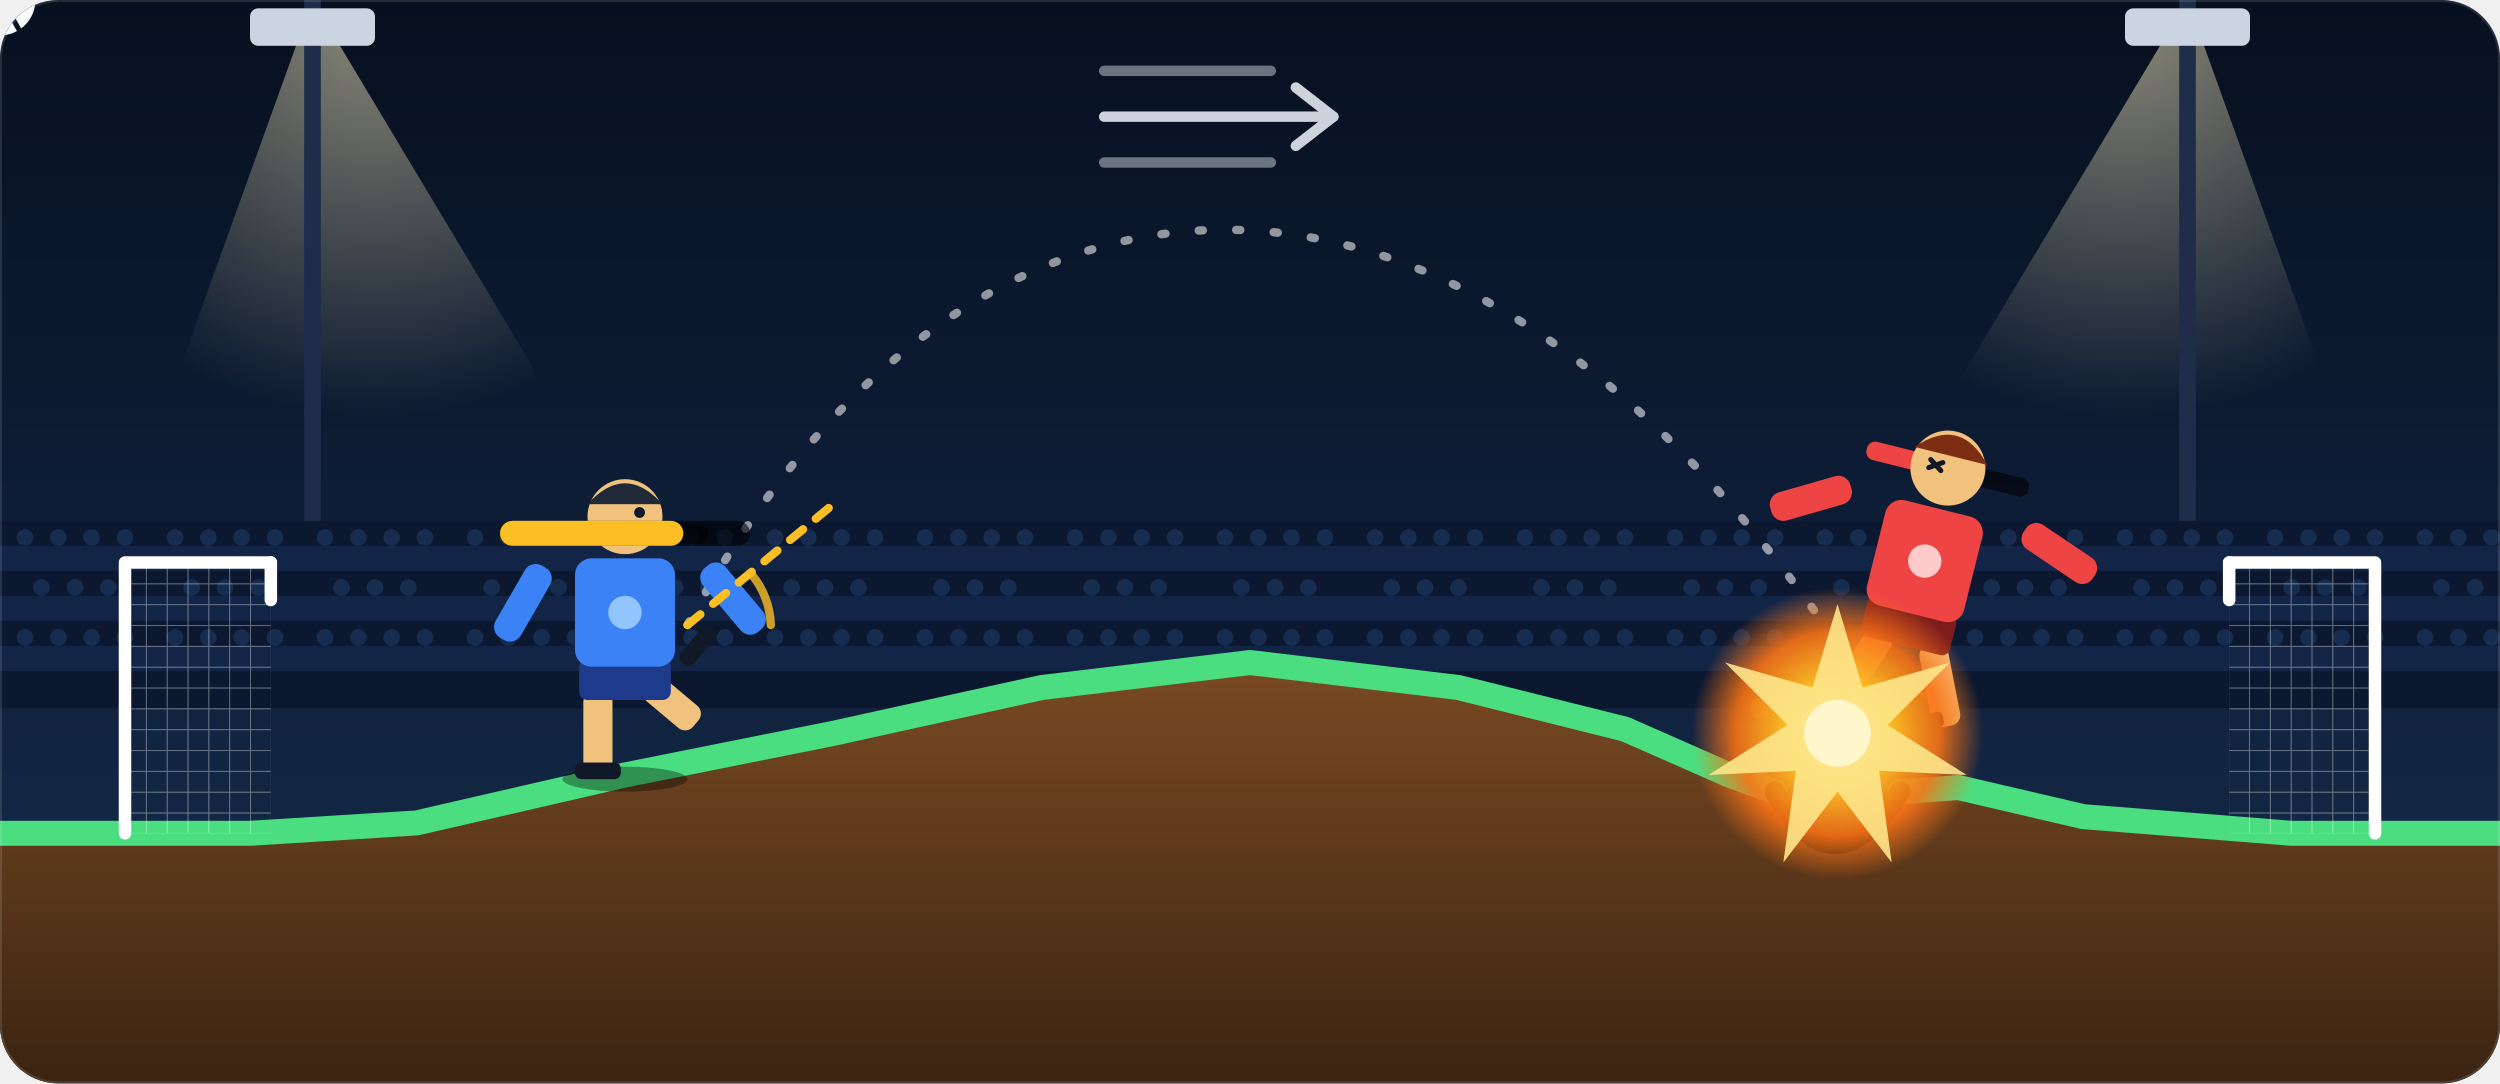
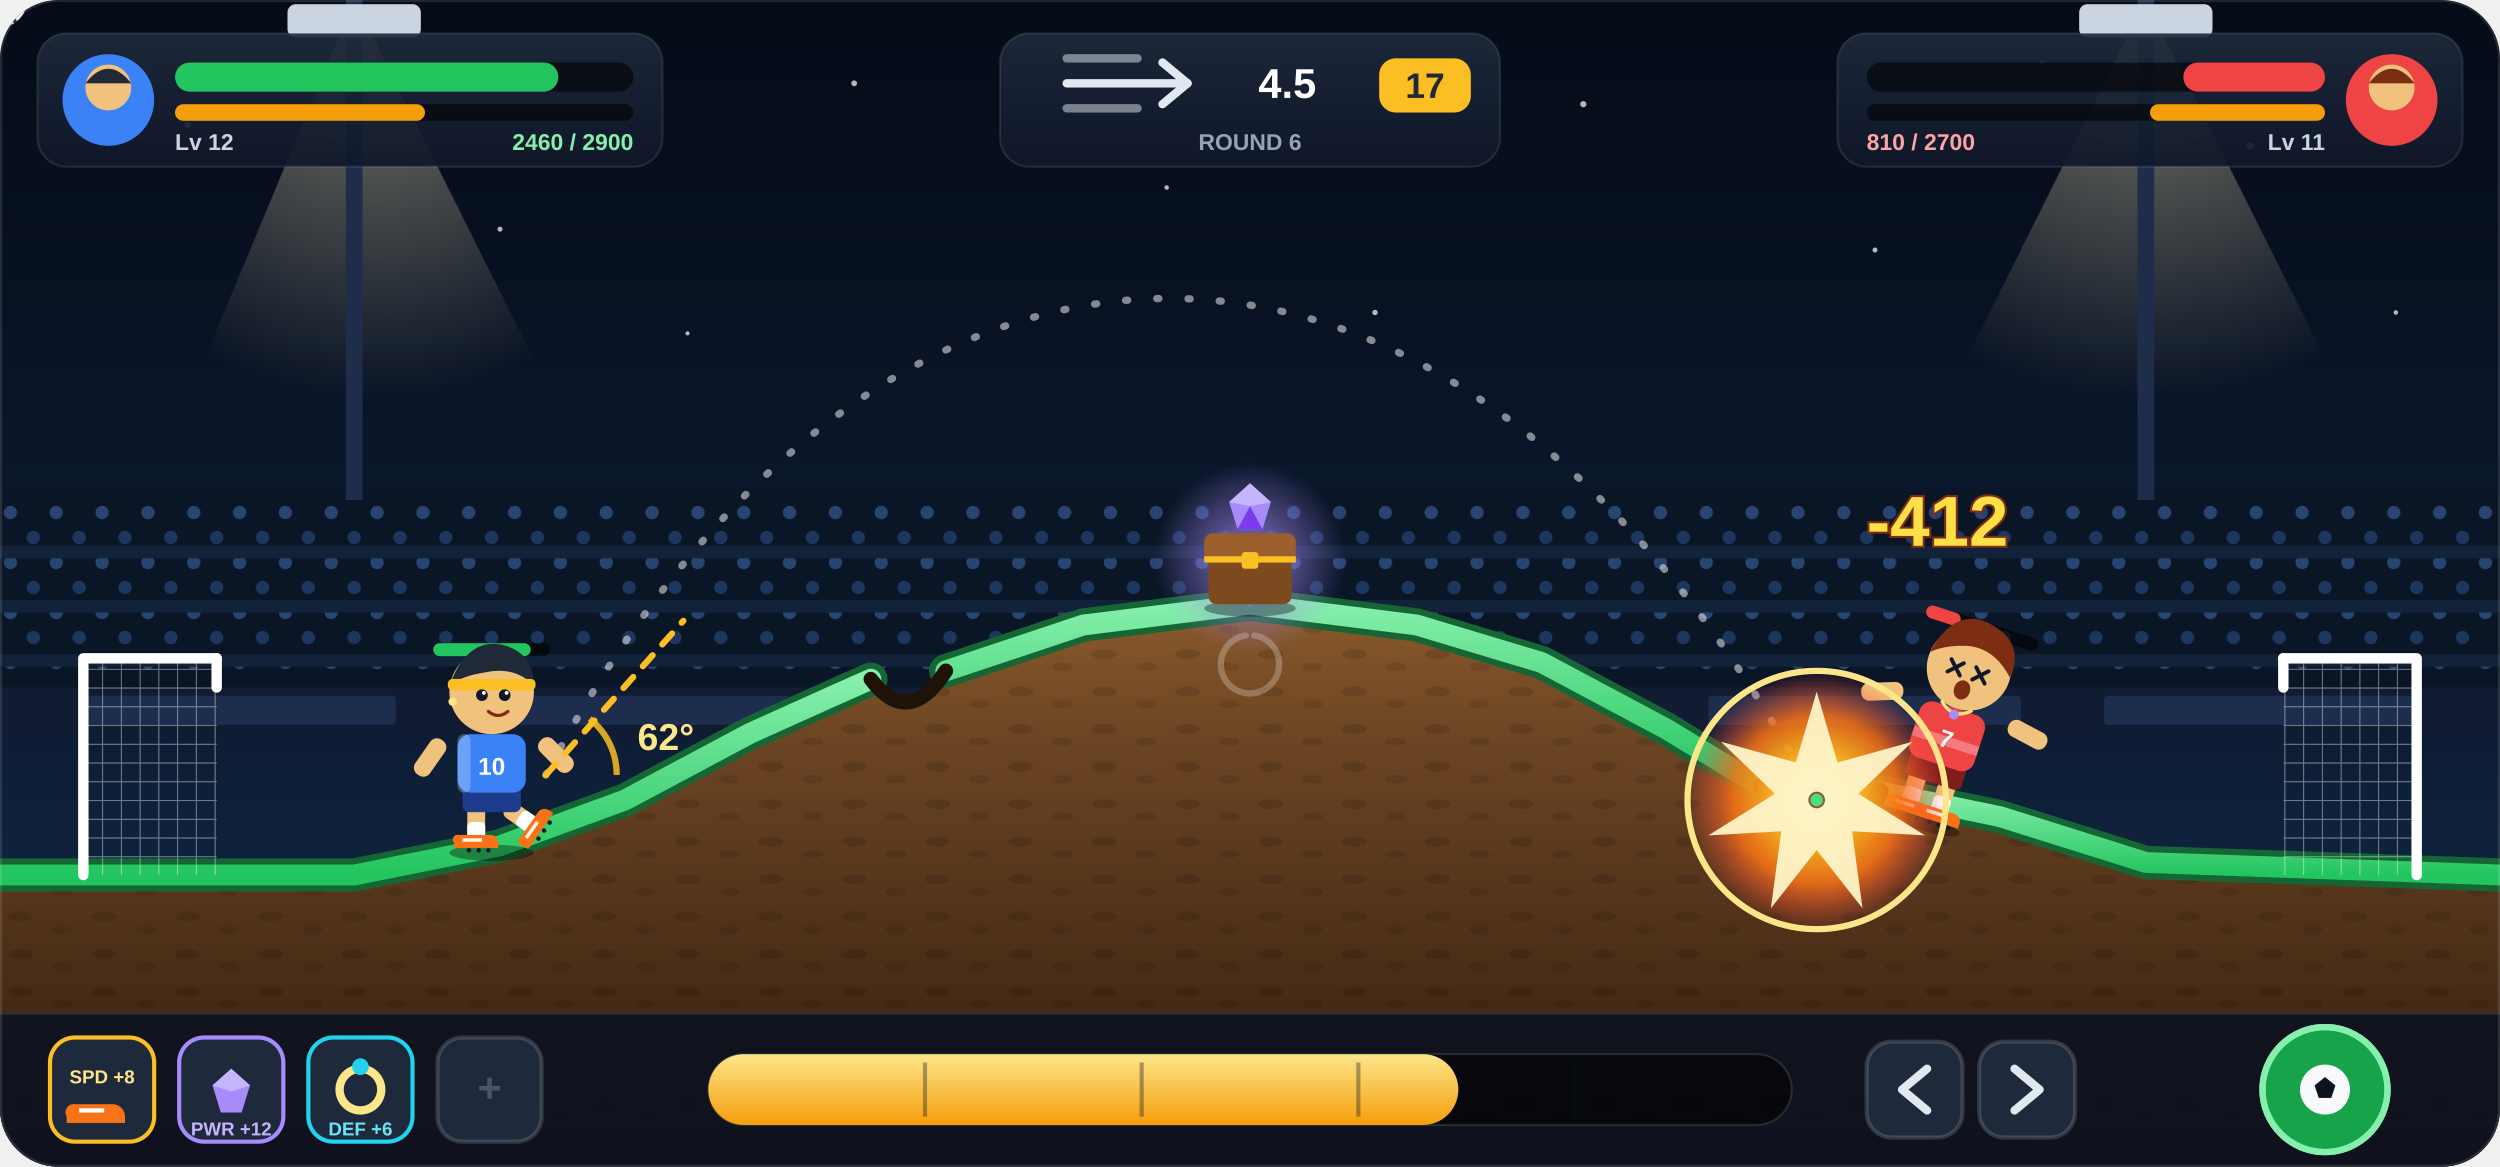
- <svg xmlns="http://www.w3.org/2000/svg" viewBox="0 0 1200 520" width="1200" height="520" role="img" aria-label="FootWars gameplay scene">
+ <svg xmlns="http://www.w3.org/2000/svg" xmlns:xlink="http://www.w3.org/1999/xlink" viewBox="0 0 1200 560" width="1200" height="560" role="img" aria-label="FootWars gameplay scene">
  <defs>
    <linearGradient id="sky" x1="0" y1="0" x2="0" y2="1">
-       <stop offset="0" stop-color="#07101f" />
-       <stop offset="0.55" stop-color="#0f1f3a" />
-       <stop offset="1" stop-color="#16304f" />
+       <stop offset="0" stop-color="#050b17" />
+       <stop offset="0.6" stop-color="#0d1b33" />
+       <stop offset="1" stop-color="#14304f" />
    </linearGradient>
    <linearGradient id="dirt" x1="0" y1="0" x2="0" y2="1">
-       <stop offset="0" stop-color="#7a4a22" />
-       <stop offset="1" stop-color="#3b2412" />
-     </linearGradient>
-     <radialGradient id="glowL" cx="0.5" cy="0" r="0.8">
-       <stop offset="0" stop-color="#fef3c7" stop-opacity="0.55" />
+       <stop offset="0" stop-color="#8a5a2b" />
+       <stop offset="0.25" stop-color="#6b4423" />
+       <stop offset="1" stop-color="#2e1a0c" />
+     </linearGradient>
+     <linearGradient id="grassG" x1="0" y1="0" x2="0" y2="1">
+       <stop offset="0" stop-color="#86efac" />
+       <stop offset="1" stop-color="#22c55e" />
+     </linearGradient>
+     <radialGradient id="glow" cx="0.5" cy="0" r="0.8">
+       <stop offset="0" stop-color="#fef3c7" stop-opacity="0.5" />
      <stop offset="1" stop-color="#fef3c7" stop-opacity="0" />
    </radialGradient>
    <radialGradient id="boom" cx="0.5" cy="0.5" r="0.5">
-       <stop offset="0" stop-color="#fff7cc" />
-       <stop offset="0.35" stop-color="#fbbf24" />
-       <stop offset="0.7" stop-color="#f97316" stop-opacity="0.9" />
-       <stop offset="1" stop-color="#f97316" stop-opacity="0" />
+       <stop offset="0" stop-color="#fffbeb" />
+       <stop offset="0.3" stop-color="#fbbf24" />
+       <stop offset="0.65" stop-color="#f97316" stop-opacity="0.85" />
+       <stop offset="1" stop-color="#ef4444" stop-opacity="0" />
    </radialGradient>
-     <pattern id="net" width="10" height="10" patternUnits="userSpaceOnUse">
-       <path d="M0 0H10M0 0V10" stroke="#ffffff" stroke-opacity="0.35" stroke-width="1" />
+     <radialGradient id="gemGlow" cx="0.5" cy="0.5" r="0.5">
+       <stop offset="0" stop-color="#a78bfa" stop-opacity="0.8" />
+       <stop offset="1" stop-color="#a78bfa" stop-opacity="0" />
+     </radialGradient>
+     <linearGradient id="panel" x1="0" y1="0" x2="0" y2="1">
+       <stop offset="0" stop-color="#1e293b" stop-opacity="0.92" />
+       <stop offset="1" stop-color="#0f172a" stop-opacity="0.92" />
+     </linearGradient>
+     <linearGradient id="gold" x1="0" y1="0" x2="0" y2="1">
+       <stop offset="0" stop-color="#fde68a" />
+       <stop offset="1" stop-color="#f59e0b" />
+     </linearGradient>
+     <pattern id="net" width="9" height="9" patternUnits="userSpaceOnUse">
+       <path d="M0 0H9M0 0V9" stroke="#ffffff" stroke-opacity="0.4" stroke-width="1" />
+     </pattern>
+     <pattern id="crowd" width="22" height="24" patternUnits="userSpaceOnUse">
+       <circle cx="5" cy="6" r="3.2" fill="#2b4a7a" />
+       <circle cx="16" cy="18" r="3.2" fill="#1f3a63" />
+     </pattern>
+     <pattern id="dirtTex" width="40" height="18" patternUnits="userSpaceOnUse">
+       <ellipse cx="10" cy="8" rx="6" ry="2.4" fill="#000" fill-opacity="0.12" />
+       <ellipse cx="30" cy="14" rx="5" ry="2" fill="#000" fill-opacity="0.1" />
    </pattern>
    <clipPath id="frame">
-       <rect width="1200" height="520" rx="28" />
+       <rect width="1200" height="560" rx="28" />
    </clipPath>
-     <path id="arc" d="M330 300 C 470 40, 720 40, 905 345" fill="none" />
+     <path id="arc" d="M262 372 C 420 70, 700 60, 872 384" fill="none" />
+     <g id="chibi-body">
+       <ellipse cx="0" cy="3" rx="26" ry="5" fill="#000" fill-opacity="0.35" />
+       <rect x="-15" y="-26" width="11" height="22" rx="4" fill="#f1c27d" />
+       <rect x="4" y="-26" width="11" height="22" rx="4" fill="#f1c27d" />
+       <rect x="-15" y="-16" width="11" height="10" rx="3" fill="#ffffff" />
+       <rect x="4" y="-16" width="11" height="10" rx="3" fill="#ffffff" />
+       <g>
+         <path d="M-20 -8 h19 a5 5 0 0 1 5 5 v3 h-27 v-3 a3 3 0 0 1 3 -5z" fill="#f97316" />
+         <rect x="-18" y="-6" width="12" height="2.2" fill="#ffffff" fill-opacity="0.9" />
+         <circle cx="-14" cy="1.5" r="1.4" fill="#111827" />
+         <circle cx="-8" cy="1.5" r="1.4" fill="#111827" />
+         <circle cx="-2" cy="1.5" r="1.4" fill="#111827" />
+       </g>
+       <g>
+         <path d="M0 -8 h19 a5 5 0 0 1 5 5 v3 h-27 v-3 a3 3 0 0 1 3 -5z" fill="#f97316" />
+         <rect x="2" y="-6" width="12" height="2.2" fill="#ffffff" fill-opacity="0.9" />
+         <circle cx="6" cy="1.5" r="1.4" fill="#111827" />
+         <circle cx="12" cy="1.5" r="1.4" fill="#111827" />
+         <circle cx="18" cy="1.5" r="1.4" fill="#111827" />
+       </g>
+     </g>
  </defs>
  <g clip-path="url(#frame)">
-     <rect width="1200" height="520" fill="url(#sky)" />
-     <g fill="#0b1830">
-       <path d="M0 250 L0 340 L1200 340 L1200 250 Z" />
-     </g>
-     <g fill="#132547">
-       <rect x="0" y="262" width="1200" height="12" />
-       <rect x="0" y="286" width="1200" height="12" />
-       <rect x="0" y="310" width="1200" height="12" />
-     </g>
-     <g fill="#1e3a66" opacity="0.6">
-       <g id="crowd">
-         <circle cx="12" cy="258" r="4" />
-         <circle cx="28" cy="258" r="4" />
-         <circle cx="44" cy="258" r="4" />
-         <circle cx="60" cy="258" r="4" />
-         <circle cx="20" cy="282" r="4" />
-         <circle cx="36" cy="282" r="4" />
-         <circle cx="52" cy="282" r="4" />
-         <circle cx="12" cy="306" r="4" />
-         <circle cx="28" cy="306" r="4" />
-         <circle cx="44" cy="306" r="4" />
-         <circle cx="60" cy="306" r="4" />
-       </g>
-       <use href="#crowd" x="72" />
-       <use href="#crowd" x="144" />
-       <use href="#crowd" x="216" />
-       <use href="#crowd" x="288" />
-       <use href="#crowd" x="360" />
-       <use href="#crowd" x="432" />
-       <use href="#crowd" x="504" />
-       <use href="#crowd" x="576" />
-       <use href="#crowd" x="648" />
-       <use href="#crowd" x="720" />
-       <use href="#crowd" x="792" />
-       <use href="#crowd" x="864" />
-       <use href="#crowd" x="936" />
-       <use href="#crowd" x="1008" />
-       <use href="#crowd" x="1080" />
-       <use href="#crowd" x="1152" />
-     </g>
-     <g>
-       <path d="M150 0 L60 250 L300 250 Z" fill="url(#glowL)" />
-       <path d="M1050 0 L900 250 L1140 250 Z" fill="url(#glowL)" />
-       <rect x="146" y="0" width="8" height="250" fill="#1f2d4a" />
-       <rect x="1046" y="0" width="8" height="250" fill="#1f2d4a" />
-       <rect x="120" y="4" width="60" height="18" rx="4" fill="#cbd5e1" />
-       <rect x="1020" y="4" width="60" height="18" rx="4" fill="#cbd5e1" />
-     </g>
-     <g transform="translate(600 56)" fill="none" stroke="#e2e8f0" stroke-width="5" stroke-linecap="round" stroke-linejoin="round" opacity="0.9">
-       <path d="M-70 0 H40" />
-       <path d="M22 -14 L40 0 L22 14" />
-       <path d="M-70 -22 H10" opacity="0.5" />
-       <path d="M-70 22 H10" opacity="0.5" />
-     </g>
-     <path d="M0 400 L120 400 L200 395 L300 372 L400 352 L500 330 L600 318 L700 330 L780 350 L830 372 L852 380 Q 880 430 912 380 L940 378 L1000 392 L1100 400 L1200 400 L1200 520 L0 520 Z" fill="url(#dirt)" />
-     <path d="M0 400 L120 400 L200 395 L300 372 L400 352 L500 330 L600 318 L700 330 L780 350 L830 372 L852 380" fill="none" stroke="#4ade80" stroke-width="12" stroke-linecap="round" stroke-linejoin="round" />
-     <path d="M912 380 L940 378 L1000 392 L1100 400 L1200 400" fill="none" stroke="#4ade80" stroke-width="12" stroke-linecap="round" stroke-linejoin="round" />
-     <path d="M852 380 Q 880 430 912 380" fill="none" stroke="#2a1a0c" stroke-width="10" stroke-linecap="round" />
-     <g fill="#8a5a2b">
-       <circle cx="845" cy="340" r="5" />
-       <circle cx="925" cy="332" r="4" />
-       <circle cx="880" cy="318" r="3.5" />
-       <circle cx="905" cy="352" r="3" />
-     </g>
-     <g transform="translate(60 400)">
-       <rect x="0" y="-130" width="70" height="130" fill="url(#net)" />
-       <path d="M0 0 V-130 H70" fill="none" stroke="#ffffff" stroke-width="6" stroke-linecap="round" stroke-linejoin="round" />
-       <path d="M70 -130 V-112" stroke="#ffffff" stroke-width="6" stroke-linecap="round" />
-     </g>
-     <g transform="translate(1140 400) scale(-1 1)">
-       <rect x="0" y="-130" width="70" height="130" fill="url(#net)" />
-       <path d="M0 0 V-130 H70" fill="none" stroke="#ffffff" stroke-width="6" stroke-linecap="round" stroke-linejoin="round" />
-       <path d="M70 -130 V-112" stroke="#ffffff" stroke-width="6" stroke-linecap="round" />
-     </g>
-     <use href="#arc" stroke="#ffffff" stroke-opacity="0.55" stroke-width="4" stroke-dasharray="2 16" stroke-linecap="round" />
-     <g transform="translate(300 372)">
-       <rect x="-40" y="-120" width="80" height="9" rx="4" fill="#000" fill-opacity="0.6" />
-       <rect x="-40" y="-120" width="66" height="9" rx="4" fill="#22c55e" />
-       <ellipse cx="0" cy="2" rx="30" ry="6" fill="#000" fill-opacity="0.35" />
-       <rect x="-20" y="-40" width="14" height="40" rx="5" fill="#f1c27d" />
-       <rect x="4" y="-44" width="14" height="30" rx="5" fill="#f1c27d" transform="rotate(-50 11 -44)" />
-       <rect x="-24" y="-6" width="22" height="8" rx="3" fill="#111827" />
-       <rect x="24" y="-66" width="22" height="8" rx="3" fill="#111827" transform="rotate(-50 35 -62)" />
-       <rect x="-22" y="-56" width="44" height="20" rx="4" fill="#1e3a8a" />
-       <rect x="-24" y="-104" width="48" height="52" rx="8" fill="#3b82f6" />
-       <circle cx="0" cy="-78" r="8" fill="#93c5fd" />
-       <rect x="-46" y="-100" width="14" height="40" rx="6" fill="#3b82f6" transform="rotate(30 -39 -100)" />
-       <rect x="32" y="-100" width="14" height="40" rx="6" fill="#3b82f6" transform="rotate(-40 39 -100)" />
-       <circle cx="0" cy="-124" r="18" fill="#f1c27d" />
-       <path d="M-18 -130 Q 0 -150 18 -130 Z" fill="#1f2937" />
-       <circle cx="7" cy="-126" r="2.6" fill="#111827" />
-     </g>
-     <g transform="translate(330 300)" fill="none" stroke="#fbbf24" stroke-width="4" stroke-linecap="round">
-       <path d="M0 0 L70 -58" stroke-dasharray="8 8" />
-       <path d="M40 0 A40 40 0 0 0 31 -24" opacity="0.8" />
-     </g>
-     <g transform="translate(240 250)">
-       <rect x="0" y="0" width="120" height="12" rx="6" fill="#000" fill-opacity="0.6" />
-       <rect x="0" y="0" width="88" height="12" rx="6" fill="#fbbf24" />
-     </g>
-     <g transform="translate(905 345) rotate(14)">
-       <rect x="-40" y="-128" width="80" height="9" rx="4" fill="#000" fill-opacity="0.6" />
-       <rect x="-40" y="-128" width="26" height="9" rx="4" fill="#ef4444" />
-       <rect x="-18" y="-40" width="14" height="40" rx="5" fill="#f1c27d" transform="rotate(20 -11 -40)" />
-       <rect x="6" y="-40" width="14" height="40" rx="5" fill="#f1c27d" transform="rotate(-25 13 -40)" />
-       <rect x="-24" y="-6" width="22" height="8" rx="3" fill="#111827" transform="rotate(20 -13 -2)" />
-       <rect x="6" y="-6" width="22" height="8" rx="3" fill="#111827" transform="rotate(-25 17 -2)" />
-       <rect x="-22" y="-56" width="44" height="20" rx="4" fill="#7f1d1d" />
-       <rect x="-24" y="-104" width="48" height="52" rx="8" fill="#ef4444" />
-       <circle cx="0" cy="-78" r="8" fill="#fecaca" />
-       <rect x="-50" y="-104" width="14" height="40" rx="6" fill="#ef4444" transform="rotate(60 -43 -104)" />
-       <rect x="36" y="-104" width="14" height="40" rx="6" fill="#ef4444" transform="rotate(-70 43 -104)" />
-       <circle cx="0" cy="-124" r="18" fill="#f1c27d" />
-       <path d="M-18 -130 Q 0 -150 18 -130 Z" fill="#7c2d12" />
-       <path d="M-9 -126 L-3 -122 M-9 -122 L-3 -126" stroke="#111827" stroke-width="2.4" stroke-linecap="round" />
-     </g>
-     <g transform="translate(882 352)">
-       <circle r="70" fill="url(#boom)">
-         <animate attributeName="r" values="58;74;58" dur="1.6s" repeatCount="indefinite" />
-         <animate attributeName="opacity" values="0.95;0.7;0.95" dur="1.6s" repeatCount="indefinite" />
+     <rect width="1200" height="560" fill="url(#sky)" />
+     <g fill="#ffffff" opacity="0.7">
+       <circle cx="90" cy="60" r="1.6" />
+       <circle cx="240" cy="110" r="1.2" />
+       <circle cx="410" cy="40" r="1.4" />
+       <circle cx="560" cy="90" r="1.1" />
+       <circle cx="760" cy="50" r="1.5" />
+       <circle cx="900" cy="120" r="1.2" />
+       <circle cx="1080" cy="70" r="1.6" />
+       <circle cx="1150" cy="150" r="1.1" />
+       <circle cx="330" cy="160" r="1" />
+       <circle cx="660" cy="150" r="1.3" />
+       <circle cx="980" cy="30" r="1" />
+     </g>
+     <path d="M0 236 L1200 236 L1200 330 L0 330 Z" fill="#0a1526" />
+     <rect x="0" y="240" width="1200" height="86" fill="url(#crowd)" opacity="0.9" />
+     <g fill="#122238">
+       <rect x="0" y="262" width="1200" height="6" />
+       <rect x="0" y="288" width="1200" height="6" />
+       <rect x="0" y="314" width="1200" height="6" />
+     </g>
+     <rect x="0" y="330" width="1200" height="22" fill="#111c33" />
+     <g fill="#1d2d4d">
+       <rect x="40" y="334" width="150" height="14" rx="2" />
+       <rect x="230" y="334" width="150" height="14" rx="2" />
+       <rect x="420" y="334" width="150" height="14" rx="2" />
+       <rect x="630" y="334" width="150" height="14" rx="2" />
+       <rect x="820" y="334" width="150" height="14" rx="2" />
+       <rect x="1010" y="334" width="150" height="14" rx="2" />
+     </g>
+     <path d="M170 0 L70 240 L290 240 Z" fill="url(#glow)" />
+     <path d="M1030 0 L910 240 L1150 240 Z" fill="url(#glow)" />
+     <rect x="166" y="0" width="8" height="240" fill="#1f2d4a" />
+     <rect x="1026" y="0" width="8" height="240" fill="#1f2d4a" />
+     <rect x="138" y="2" width="64" height="16" rx="4" fill="#cbd5e1" />
+     <rect x="998" y="2" width="64" height="16" rx="4" fill="#cbd5e1" />
+     <path id="ground" d="M0 420 L170 420 L240 406 L300 384 L360 352 L400 334 L418 326 Q 436 350 454 322 L520 300 L600 290 L680 300 L740 318 L800 350 L846 378 Q 874 440 902 380 L960 392 L1030 414 L1200 420 L1200 560 L0 560 Z" fill="url(#dirt)" />
+     <path d="M0 420 L170 420 L240 406 L300 384 L360 352 L400 334 L418 326 Q 436 350 454 322 L520 300 L600 290 L680 300 L740 318 L800 350 L846 378 Q 874 440 902 380 L960 392 L1030 414 L1200 420 L1200 560 L0 560 Z" fill="url(#dirtTex)" />
+     <g fill="none" stroke-linecap="round" stroke-linejoin="round">
+       <path d="M0 420 L170 420 L240 406 L300 384 L360 352 L400 334 L418 326" stroke="#166534" stroke-width="16" />
+       <path d="M454 322 L520 300 L600 290 L680 300 L740 318 L800 350 L846 378" stroke="#166534" stroke-width="16" />
+       <path d="M902 380 L960 392 L1030 414 L1200 420" stroke="#166534" stroke-width="16" />
+       <path d="M0 420 L170 420 L240 406 L300 384 L360 352 L400 334 L418 326" stroke="url(#grassG)" stroke-width="10" />
+       <path d="M454 322 L520 300 L600 290 L680 300 L740 318 L800 350 L846 378" stroke="url(#grassG)" stroke-width="10" />
+       <path d="M902 380 L960 392 L1030 414 L1200 420" stroke="url(#grassG)" stroke-width="10" />
+       <path d="M418 326 Q 436 350 454 322" stroke="#1f1208" stroke-width="7" />
+       <path d="M846 378 Q 874 440 902 380" stroke="#1f1208" stroke-width="9" />
+     </g>
+     <g stroke="#ffffff" stroke-opacity="0.5" stroke-width="3" stroke-linecap="round">
+       <path d="M600 290 V 282" />
+       <path d="M598 305 a 14 14 0 1 0 4 0" fill="none" stroke-opacity="0.25" />
+     </g>
+     <g transform="translate(40 420)">
+       <rect x="0" y="-104" width="64" height="104" fill="url(#net)" />
+       <path d="M0 0 V-104 H64" fill="none" stroke="#ffffff" stroke-width="5" stroke-linecap="round" stroke-linejoin="round" />
+       <path d="M64 -104 V-90" stroke="#ffffff" stroke-width="5" stroke-linecap="round" />
+     </g>
+     <g transform="translate(1160 420) scale(-1 1)">
+       <rect x="0" y="-104" width="64" height="104" fill="url(#net)" />
+       <path d="M0 0 V-104 H64" fill="none" stroke="#ffffff" stroke-width="5" stroke-linecap="round" stroke-linejoin="round" />
+       <path d="M64 -104 V-90" stroke="#ffffff" stroke-width="5" stroke-linecap="round" />
+     </g>
+     <g transform="translate(600 290)">
+       <circle cx="0" cy="-22" r="46" fill="url(#gemGlow)">
+         <animate attributeName="r" values="40;52;40" dur="2.2s" repeatCount="indefinite" />
      </circle>
-       <path d="M0 -62 L12 -22 L54 -34 L24 -4 L62 20 L20 18 L26 62 L0 28 L-26 62 L-20 18 L-62 20 L-24 -4 L-54 -34 L-12 -22 Z" fill="#fde68a" opacity="0.9">
-         <animateTransform attributeName="transform" type="rotate" from="0" to="360" dur="9s" repeatCount="indefinite" />
+       <ellipse cx="0" cy="2" rx="22" ry="4" fill="#000" fill-opacity="0.35" />
+       <rect x="-20" y="-24" width="40" height="24" rx="4" fill="#7c4a1e" />
+       <rect x="-22" y="-34" width="44" height="14" rx="4" fill="#9a5f2a" />
+       <rect x="-22" y="-23" width="44" height="3" fill="#fbbf24" />
+       <rect x="-4" y="-25" width="8" height="8" rx="1.5" fill="#fbbf24" />
+       <g transform="translate(0 -46)">
+         <polygon points="0,-12 10,-3 6,10 -6,10 -10,-3" fill="#a78bfa" />
+         <polygon points="0,-12 10,-3 0,-1 -10,-3" fill="#c4b5fd" />
+         <polygon points="-6,10 0,-1 6,10" fill="#7c3aed" />
+         <animateTransform attributeName="transform" type="translate" values="0 -46;0 -54;0 -46" dur="2.2s" repeatCount="indefinite" />
+       </g>
+     </g>
+     <use href="#arc" stroke="#ffffff" stroke-opacity="0.5" stroke-width="3.5" stroke-dasharray="1 14" stroke-linecap="round" />
+     <g transform="translate(236 407) scale(0.78)">
+       <g transform="translate(0 -126)">
+         <rect x="-36" y="0" width="72" height="8" rx="4" fill="#000" fill-opacity="0.6" />
+         <rect x="-36" y="0" width="60" height="8" rx="4" fill="#22c55e" />
+       </g>
+       <ellipse cx="0" cy="3" rx="26" ry="5" fill="#000" fill-opacity="0.35" />
+       <rect x="-15" y="-26" width="11" height="22" rx="4" fill="#f1c27d" />
+       <rect x="-15" y="-16" width="11" height="10" rx="3" fill="#ffffff" />
+       <g>
+         <path d="M-20 -8 h19 a5 5 0 0 1 5 5 v3 h-27 v-3 a3 3 0 0 1 3 -5z" fill="#f97316" />
+         <rect x="-18" y="-6" width="12" height="2.2" fill="#ffffff" fill-opacity="0.9" />
+         <circle cx="-14" cy="1.5" r="1.4" fill="#111827" />
+         <circle cx="-8" cy="1.5" r="1.4" fill="#111827" />
+         <circle cx="-2" cy="1.5" r="1.4" fill="#111827" />
+       </g>
+       <g transform="translate(8 -24) rotate(-55)">
+         <rect x="-4" y="0" width="11" height="22" rx="4" fill="#f1c27d" />
+         <rect x="-4" y="10" width="11" height="10" rx="3" fill="#ffffff" />
+         <path d="M-9 18 h19 a5 5 0 0 1 5 5 v3 h-27 v-3 a3 3 0 0 1 3 -5z" fill="#f97316" />
+         <rect x="-7" y="20" width="12" height="2.2" fill="#ffffff" fill-opacity="0.9" />
+         <circle cx="-3" cy="27.5" r="1.4" fill="#111827" />
+         <circle cx="3" cy="27.5" r="1.4" fill="#111827" />
+         <circle cx="9" cy="27.5" r="1.4" fill="#111827" />
+       </g>
+       <rect x="-18" y="-38" width="36" height="16" rx="4" fill="#1e3a8a" />
+       <rect x="-21" y="-70" width="42" height="36" rx="8" fill="#3b82f6" />
+       <rect x="-21" y="-70" width="8" height="36" rx="4" fill="#ffffff" fill-opacity="0.25" />
+       <text x="0" y="-45" text-anchor="middle" font-family="Arial Black, Arial, sans-serif" font-weight="900" font-size="15" fill="#ffffff">10</text>
+       <rect x="-36" y="-66" width="11" height="26" rx="5" fill="#f1c27d" transform="rotate(35 -30 -66)" />
+       <rect x="25" y="-66" width="11" height="26" rx="5" fill="#f1c27d" transform="rotate(-45 30 -66)" />
+       <circle cx="0" cy="-96" r="26" fill="#f1c27d" />
+       <path d="M-26 -100 Q -14 -132 10 -124 Q 26 -118 26 -100 Q 14 -112 -4 -108 Q -18 -106 -26 -100 Z" fill="#1f2937" />
+       <rect x="-27" y="-104" width="54" height="7" rx="3" fill="#fbbf24" />
+       <circle cx="8" cy="-94" r="3.6" fill="#111827" />
+       <circle cx="-6" cy="-94" r="3.6" fill="#111827" />
+       <circle cx="9.2" cy="-95.4" r="1.2" fill="#ffffff" />
+       <circle cx="-4.8" cy="-95.4" r="1.2" fill="#ffffff" />
+       <path d="M-2 -84 q 6 5 12 0" stroke="#7c2d12" stroke-width="2" fill="none" stroke-linecap="round" />
+       <circle cx="-24" cy="-90" r="2.6" fill="#fde68a" />
+     </g>
+     <g transform="translate(262 372)">
+       <path d="M0 0 L66 -74" stroke="#fbbf24" stroke-width="3" stroke-dasharray="7 7" stroke-linecap="round" />
+       <path d="M34 0 A34 34 0 0 0 21 -27" fill="none" stroke="#fbbf24" stroke-width="3" opacity="0.85" />
+       <text x="44" y="-12" font-family="Arial Black, Arial, sans-serif" font-weight="900" font-size="18" fill="#fde68a">62°</text>
+     </g>
+     <g transform="translate(922 392) rotate(18) scale(0.78)">
+       <g transform="translate(0 -126)">
+         <rect x="-36" y="0" width="72" height="8" rx="4" fill="#000" fill-opacity="0.6" />
+         <rect x="-36" y="0" width="22" height="8" rx="4" fill="#ef4444" />
+       </g>
+       <use href="#chibi-body" />
+       <rect x="-18" y="-38" width="36" height="16" rx="4" fill="#7f1d1d" />
+       <rect x="-21" y="-70" width="42" height="36" rx="8" fill="#ef4444" />
+       <rect x="-21" y="-52" width="42" height="6" fill="#ffffff" fill-opacity="0.3" />
+       <text x="0" y="-45" text-anchor="middle" font-family="Arial Black, Arial, sans-serif" font-weight="900" font-size="15" fill="#ffffff">7</text>
+       <rect x="-40" y="-70" width="11" height="26" rx="5" fill="#f1c27d" transform="rotate(70 -34 -70)" />
+       <rect x="29" y="-70" width="11" height="26" rx="5" fill="#f1c27d" transform="rotate(-80 34 -70)" />
+       <circle cx="0" cy="-96" r="26" fill="#f1c27d" />
+       <path d="M-26 -98 Q -20 -130 4 -126 Q 28 -122 26 -98 Q 10 -114 -8 -108 Q -20 -104 -26 -98 Z" fill="#7c2d12" />
+       <path d="M-12 -98 l 8 8 M-4 -98 l -8 8 M4 -98 l 8 8 M12 -98 l -8 8" stroke="#111827" stroke-width="2.4" stroke-linecap="round" />
+       <ellipse cx="0" cy="-82" rx="5" ry="6" fill="#7c2d12" />
+       <path d="M-10 -72 q 10 10 20 0" stroke="#fde68a" stroke-width="2" fill="none" />
+       <circle cx="0" cy="-66" r="3" fill="#a78bfa" />
+     </g>
+     <g transform="translate(930 262)">
+       <text x="0" y="0" text-anchor="middle" font-family="Arial Black, Arial, sans-serif" font-weight="900" font-size="34" fill="#fde047" stroke="#7c2d12" stroke-width="2" paint-order="stroke">-412</text>
+       <animateTransform attributeName="transform" type="translate" values="930 270;930 232" dur="1.6s" repeatCount="indefinite" />
+       <animate attributeName="opacity" values="0;1;1;0" keyTimes="0;0.15;0.7;1" dur="1.6s" repeatCount="indefinite" />
+     </g>
+     <g transform="translate(872 384)">
+       <circle r="62" fill="url(#boom)">
+         <animate attributeName="r" values="40;72;40" dur="1.6s" repeatCount="indefinite" />
+       </circle>
+       <circle r="62" fill="none" stroke="#fde68a" stroke-width="3">
+         <animate attributeName="r" values="20;90" dur="1.6s" repeatCount="indefinite" />
+         <animate attributeName="opacity" values="0.9;0" dur="1.6s" repeatCount="indefinite" />
+       </circle>
+       <path d="M0 -52 L10 -18 L46 -28 L20 -3 L52 17 L17 15 L22 52 L0 24 L-22 52 L-17 15 L-52 17 L-20 -3 L-46 -28 L-10 -18 Z" fill="#fef3c7" opacity="0.95">
+         <animateTransform attributeName="transform" type="rotate" from="0" to="360" dur="8s" repeatCount="indefinite" />
      </path>
-       <circle r="16" fill="#fff7cc" />
+       <g fill="#8a5a2b">
+         <circle r="4">
+           <animateTransform attributeName="transform" type="translate" values="0 0;-60 -80" dur="1.6s" repeatCount="indefinite" />
+           <animate attributeName="opacity" values="1;0" dur="1.6s" repeatCount="indefinite" />
+         </circle>
+         <circle r="3">
+           <animateTransform attributeName="transform" type="translate" values="0 0;40 -95" dur="1.6s" repeatCount="indefinite" />
+           <animate attributeName="opacity" values="1;0" dur="1.6s" repeatCount="indefinite" />
+         </circle>
+         <circle r="3.5">
+           <animateTransform attributeName="transform" type="translate" values="0 0;80 -50" dur="1.6s" repeatCount="indefinite" />
+           <animate attributeName="opacity" values="1;0" dur="1.6s" repeatCount="indefinite" />
+         </circle>
+         <circle r="2.5">
+           <animateTransform attributeName="transform" type="translate" values="0 0;-30 -110" dur="1.6s" repeatCount="indefinite" />
+           <animate attributeName="opacity" values="1;0" dur="1.6s" repeatCount="indefinite" />
+         </circle>
+         <circle r="3" fill="#4ade80">
+           <animateTransform attributeName="transform" type="translate" values="0 0;-90 -40" dur="1.6s" repeatCount="indefinite" />
+           <animate attributeName="opacity" values="1;0" dur="1.6s" repeatCount="indefinite" />
+         </circle>
+       </g>
    </g>
    <g>
      <g>
-         <circle r="17" fill="#f8fafc" />
-         <polygon points="0,-9 8,-3 5,7 -5,7 -8,-3" fill="#0b1220" />
-         <path d="M0 -9 L0 -16 M8 -3 L15 -6 M5 7 L9 14 M-5 7 L-9 14 M-8 -3 L-15 -6" stroke="#0b1220" stroke-width="2.4" stroke-linecap="round" fill="none" />
-         <animateTransform attributeName="transform" type="rotate" from="0" to="720" dur="2.4s" repeatCount="indefinite" />
-       </g>
-       <animateMotion dur="2.4s" repeatCount="indefinite" keyPoints="0;1" keyTimes="0;1" calcMode="linear">
-         <mpath href="#arc" />
+         <circle r="13" fill="#f8fafc" />
+         <polygon points="0,-7 6,-2 4,5 -4,5 -6,-2" fill="#0b1220" />
+         <path d="M0 -7 L0 -12 M6 -2 L11 -4 M4 5 L7 10 M-4 5 L-7 10 M-6 -2 L-11 -4" stroke="#0b1220" stroke-width="2" stroke-linecap="round" fill="none" />
+         <animateTransform attributeName="transform" type="rotate" from="0" to="720" dur="2.2s" repeatCount="indefinite" />
+       </g>
+       <animateMotion dur="2.2s" repeatCount="indefinite" calcMode="linear">
+         <mpath xlink:href="#arc" />
      </animateMotion>
    </g>
-     <rect width="1200" height="520" rx="28" fill="none" stroke="#ffffff" stroke-opacity="0.12" stroke-width="2" />
+     <g transform="translate(18 16)">
+       <rect width="300" height="64" rx="14" fill="url(#panel)" stroke="#ffffff" stroke-opacity="0.1" />
+       <circle cx="34" cy="32" r="22" fill="#3b82f6" />
+       <circle cx="34" cy="26" r="11" fill="#f1c27d" />
+       <path d="M23 24 q 11 -14 22 0" fill="#1f2937" />
+       <rect x="66" y="14" width="220" height="14" rx="7" fill="#000" fill-opacity="0.6" />
+       <rect x="66" y="14" width="184" height="14" rx="7" fill="#22c55e" />
+       <rect x="66" y="34" width="220" height="8" rx="4" fill="#000" fill-opacity="0.6" />
+       <rect x="66" y="34" width="120" height="8" rx="4" fill="#f59e0b" />
+       <text x="66" y="56" font-family="Arial, sans-serif" font-weight="700" font-size="11" fill="#cbd5e1">Lv 12</text>
+       <text x="286" y="56" text-anchor="end" font-family="Arial, sans-serif" font-weight="700" font-size="11" fill="#86efac">2460 / 2900</text>
+     </g>
+     <g transform="translate(882 16)">
+       <rect width="300" height="64" rx="14" fill="url(#panel)" stroke="#ffffff" stroke-opacity="0.1" />
+       <circle cx="266" cy="32" r="22" fill="#ef4444" />
+       <circle cx="266" cy="26" r="11" fill="#f1c27d" />
+       <path d="M255 24 q 11 -14 22 0" fill="#7c2d12" />
+       <rect x="14" y="14" width="220" height="14" rx="7" fill="#000" fill-opacity="0.6" />
+       <rect x="166" y="14" width="68" height="14" rx="7" fill="#ef4444" />
+       <rect x="14" y="34" width="220" height="8" rx="4" fill="#000" fill-opacity="0.6" />
+       <rect x="150" y="34" width="84" height="8" rx="4" fill="#f59e0b" />
+       <text x="234" y="56" text-anchor="end" font-family="Arial, sans-serif" font-weight="700" font-size="11" fill="#cbd5e1">Lv 11</text>
+       <text x="14" y="56" font-family="Arial, sans-serif" font-weight="700" font-size="11" fill="#fca5a5">810 / 2700</text>
+     </g>
+     <g transform="translate(600 16)">
+       <rect x="-120" y="0" width="240" height="64" rx="14" fill="url(#panel)" stroke="#ffffff" stroke-opacity="0.1" />
+       <g transform="translate(-48 24)" fill="none" stroke="#e2e8f0" stroke-width="4" stroke-linecap="round" stroke-linejoin="round">
+         <path d="M-40 0 H18" />
+         <path d="M6 -10 L18 0 L6 10" />
+         <path d="M-40 -12 H-6" opacity="0.5" />
+         <path d="M-40 12 H-6" opacity="0.5" />
+       </g>
+       <text x="4" y="31" font-family="Arial Black, Arial, sans-serif" font-weight="900" font-size="20" fill="#ffffff">4.5</text>
+       <rect x="62" y="12" width="44" height="26" rx="8" fill="#fbbf24" />
+       <text x="84" y="31" text-anchor="middle" font-family="Arial Black, Arial, sans-serif" font-weight="900" font-size="17" fill="#1f2937">17</text>
+       <text x="0" y="56" text-anchor="middle" font-family="Arial, sans-serif" font-weight="700" font-size="11" fill="#94a3b8">ROUND 6</text>
+     </g>
+     <g transform="translate(0 486)">
+       <rect x="0" y="0" width="1200" height="74" fill="#0b1220" fill-opacity="0.88" />
+       <rect x="0" y="0" width="1200" height="1" fill="#ffffff" fill-opacity="0.12" />
+       <g transform="translate(24 12)">
+         <g>
+           <rect width="50" height="50" rx="12" fill="#1e293b" stroke="#fbbf24" stroke-width="2" />
+           <path d="M12 32 h18 a6 6 0 0 1 6 6 v3 h-28 v-3 a4 4 0 0 1 4 -6z" fill="#f97316" />
+           <rect x="14" y="34" width="12" height="2" fill="#fff" />
+           <text x="25" y="22" text-anchor="middle" font-family="Arial, sans-serif" font-weight="700" font-size="9" fill="#fde68a">SPD +8</text>
+         </g>
+         <g transform="translate(62 0)">
+           <rect width="50" height="50" rx="12" fill="#1e293b" stroke="#a78bfa" stroke-width="2" />
+           <polygon points="25,15 34,23 30,36 20,36 16,23" fill="#a78bfa" />
+           <polygon points="25,15 34,23 25,26 16,23" fill="#c4b5fd" />
+           <text x="25" y="47" text-anchor="middle" font-family="Arial, sans-serif" font-weight="700" font-size="9" fill="#c4b5fd">PWR +12</text>
+         </g>
+         <g transform="translate(124 0)">
+           <rect width="50" height="50" rx="12" fill="#1e293b" stroke="#22d3ee" stroke-width="2" />
+           <circle cx="25" cy="25" r="10" fill="none" stroke="#fde68a" stroke-width="4" />
+           <circle cx="25" cy="14" r="4" fill="#22d3ee" />
+           <text x="25" y="47" text-anchor="middle" font-family="Arial, sans-serif" font-weight="700" font-size="9" fill="#67e8f9">DEF +6</text>
+         </g>
+         <g transform="translate(186 0)">
+           <rect width="50" height="50" rx="12" fill="#1e293b" stroke="#ffffff" stroke-opacity="0.15" stroke-width="2" />
+           <text x="25" y="31" text-anchor="middle" font-family="Arial, sans-serif" font-weight="700" font-size="20" fill="#475569">+</text>
+         </g>
+       </g>
+       <g transform="translate(340 20)">
+         <rect width="520" height="34" rx="17" fill="#000" fill-opacity="0.6" stroke="#ffffff" stroke-opacity="0.12" />
+         <rect width="360" height="34" rx="17" fill="url(#gold)">
+           <animate attributeName="width" values="40;470;40" dur="2.2s" repeatCount="indefinite" />
+         </rect>
+         <g stroke="#0b1220" stroke-opacity="0.35" stroke-width="2">
+           <path d="M104 4 V30" />
+           <path d="M208 4 V30" />
+           <path d="M312 4 V30" />
+           <path d="M416 4 V30" />
+         </g>
+       </g>
+       <g transform="translate(896 14)" fill="#1e293b" stroke="#ffffff" stroke-opacity="0.15" stroke-width="2">
+         <rect width="46" height="46" rx="12" />
+         <rect x="54" width="46" height="46" rx="12" />
+       </g>
+       <g fill="none" stroke="#e2e8f0" stroke-width="4" stroke-linecap="round" stroke-linejoin="round">
+         <path d="M925 27 L913 37 L925 47" />
+         <path d="M967 27 L979 37 L967 47" />
+       </g>
+       <g transform="translate(1116 37)">
+         <circle r="30" fill="#16a34a" stroke="#86efac" stroke-width="3" />
+         <circle r="12" fill="#f8fafc" />
+         <polygon points="0,-6 5,-2 3,4 -3,4 -5,-2" fill="#0b1220" />
+         <circle r="30" fill="none" stroke="#86efac" stroke-width="3">
+           <animate attributeName="r" values="30;40" dur="1.4s" repeatCount="indefinite" />
+           <animate attributeName="opacity" values="0.8;0" dur="1.4s" repeatCount="indefinite" />
+         </circle>
+       </g>
+     </g>
+     <rect width="1200" height="560" rx="28" fill="none" stroke="#ffffff" stroke-opacity="0.12" stroke-width="2" />
  </g>
</svg>
